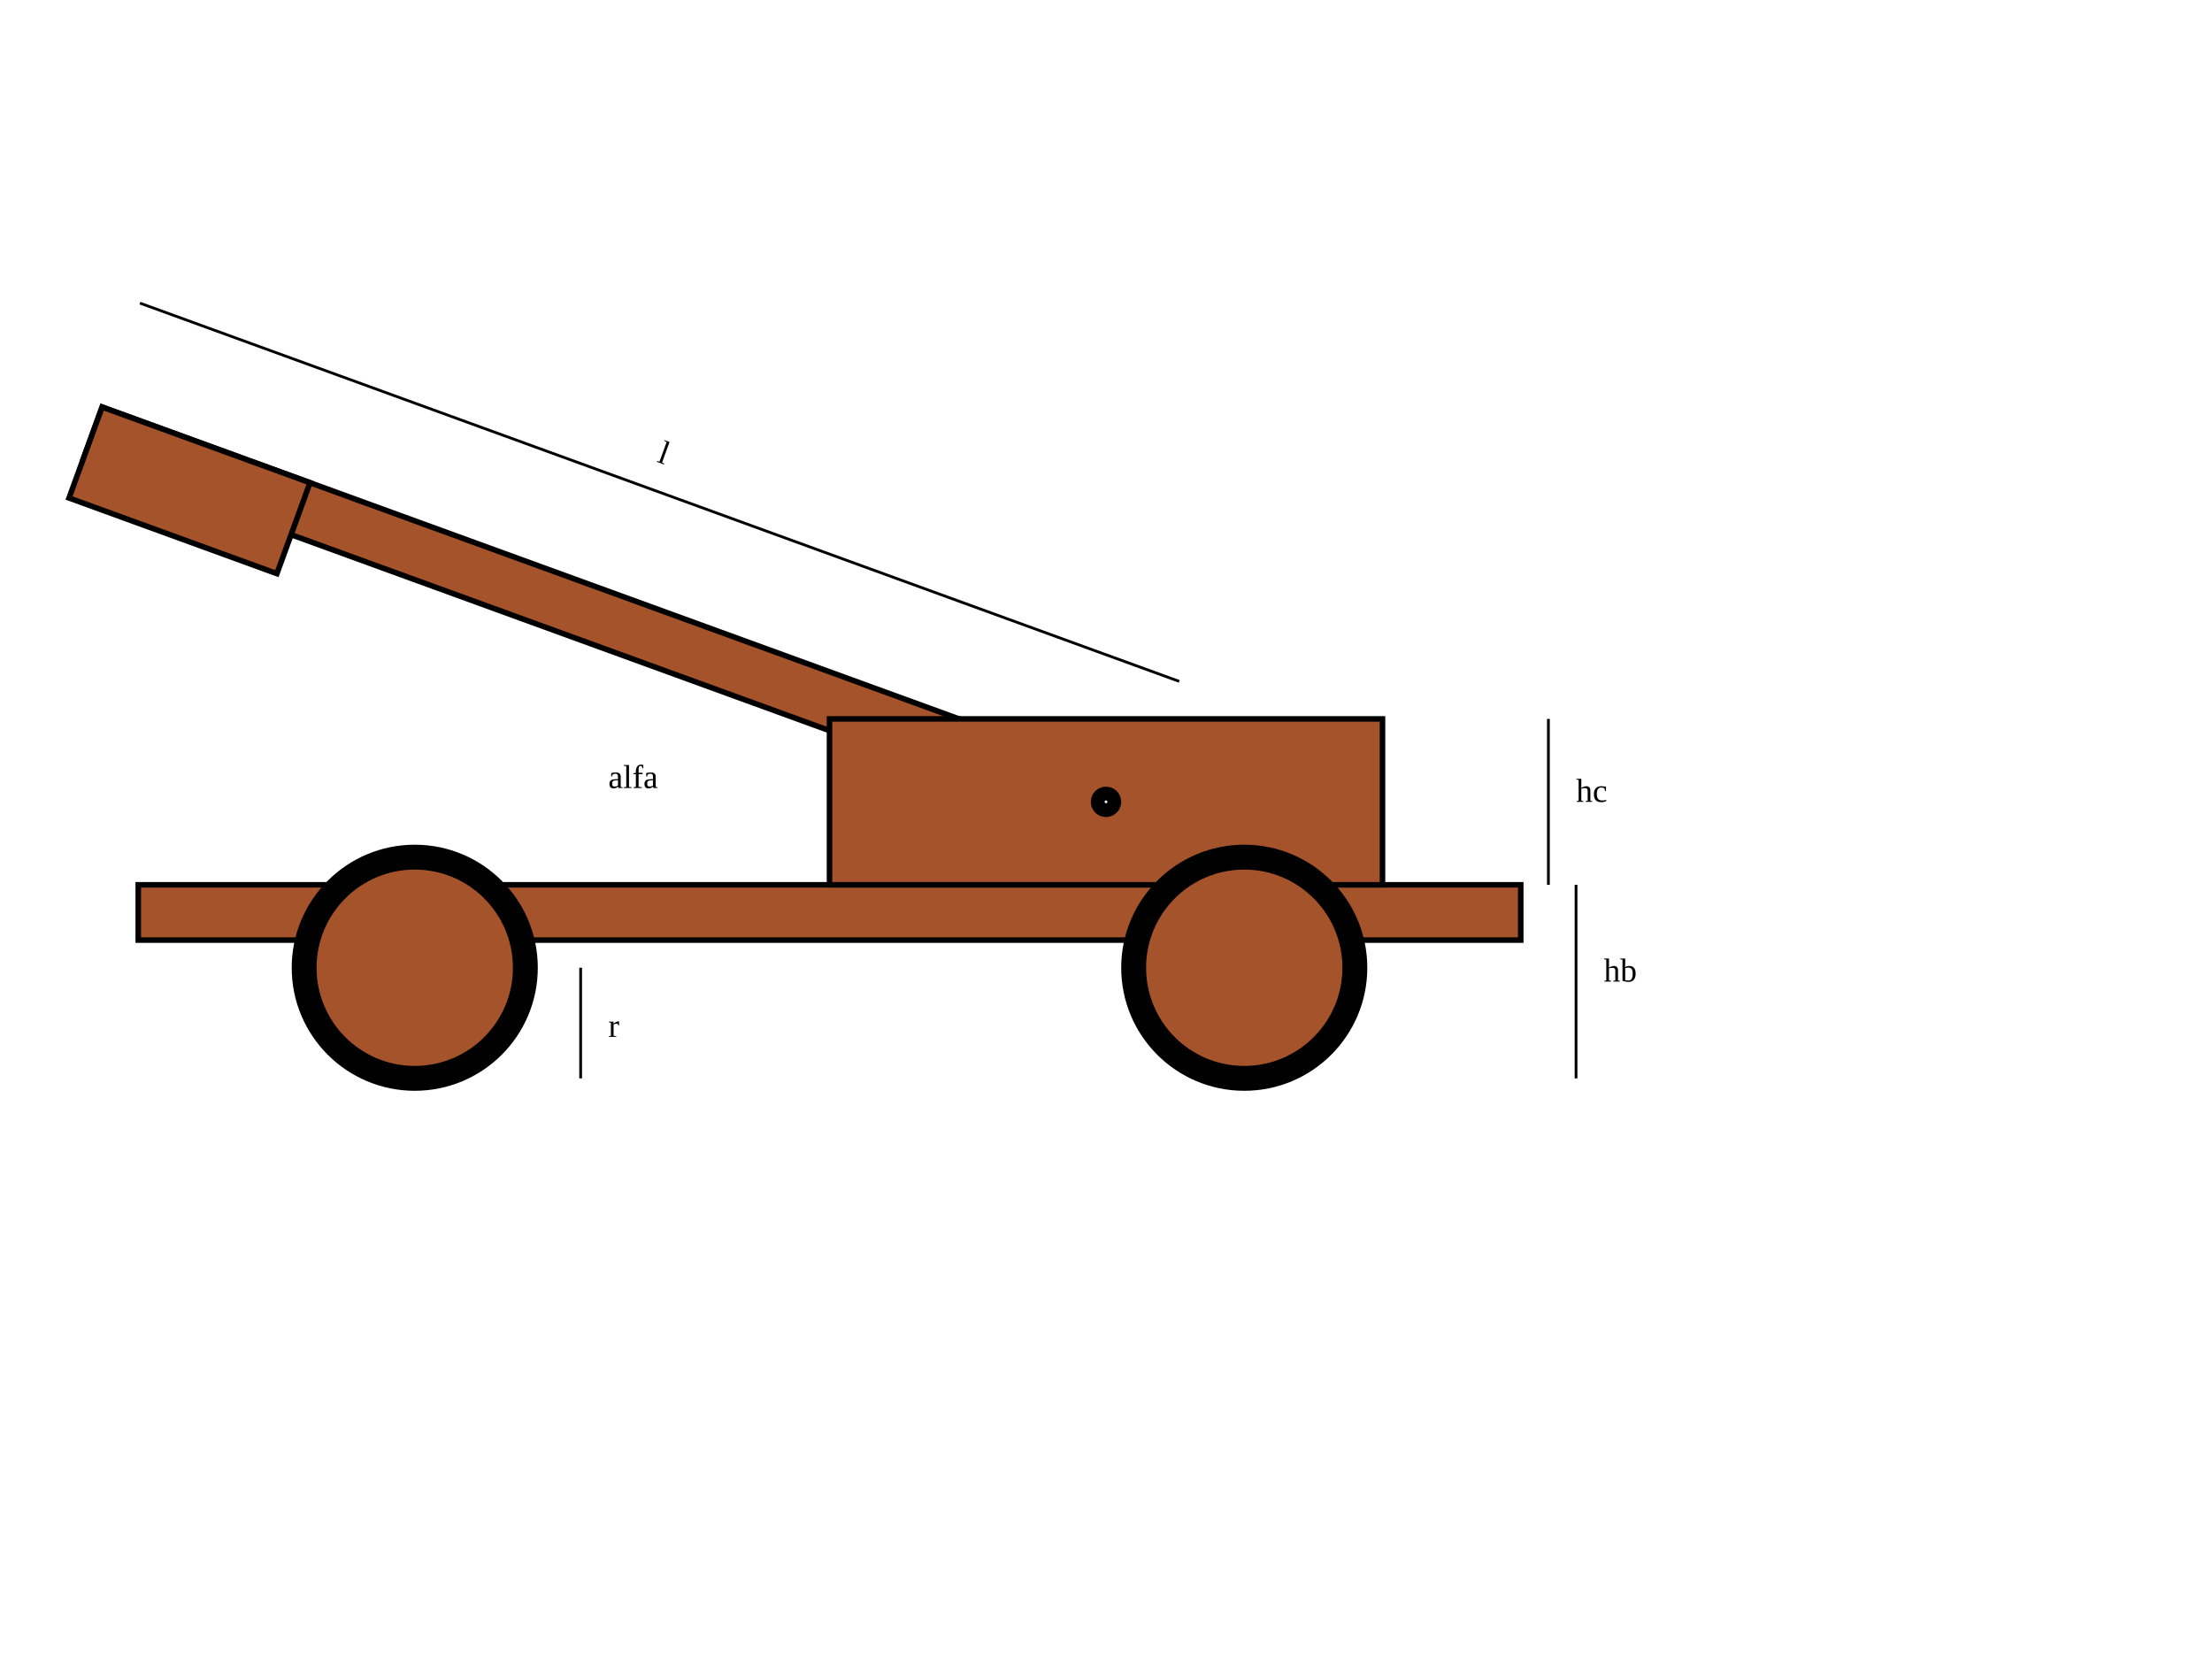
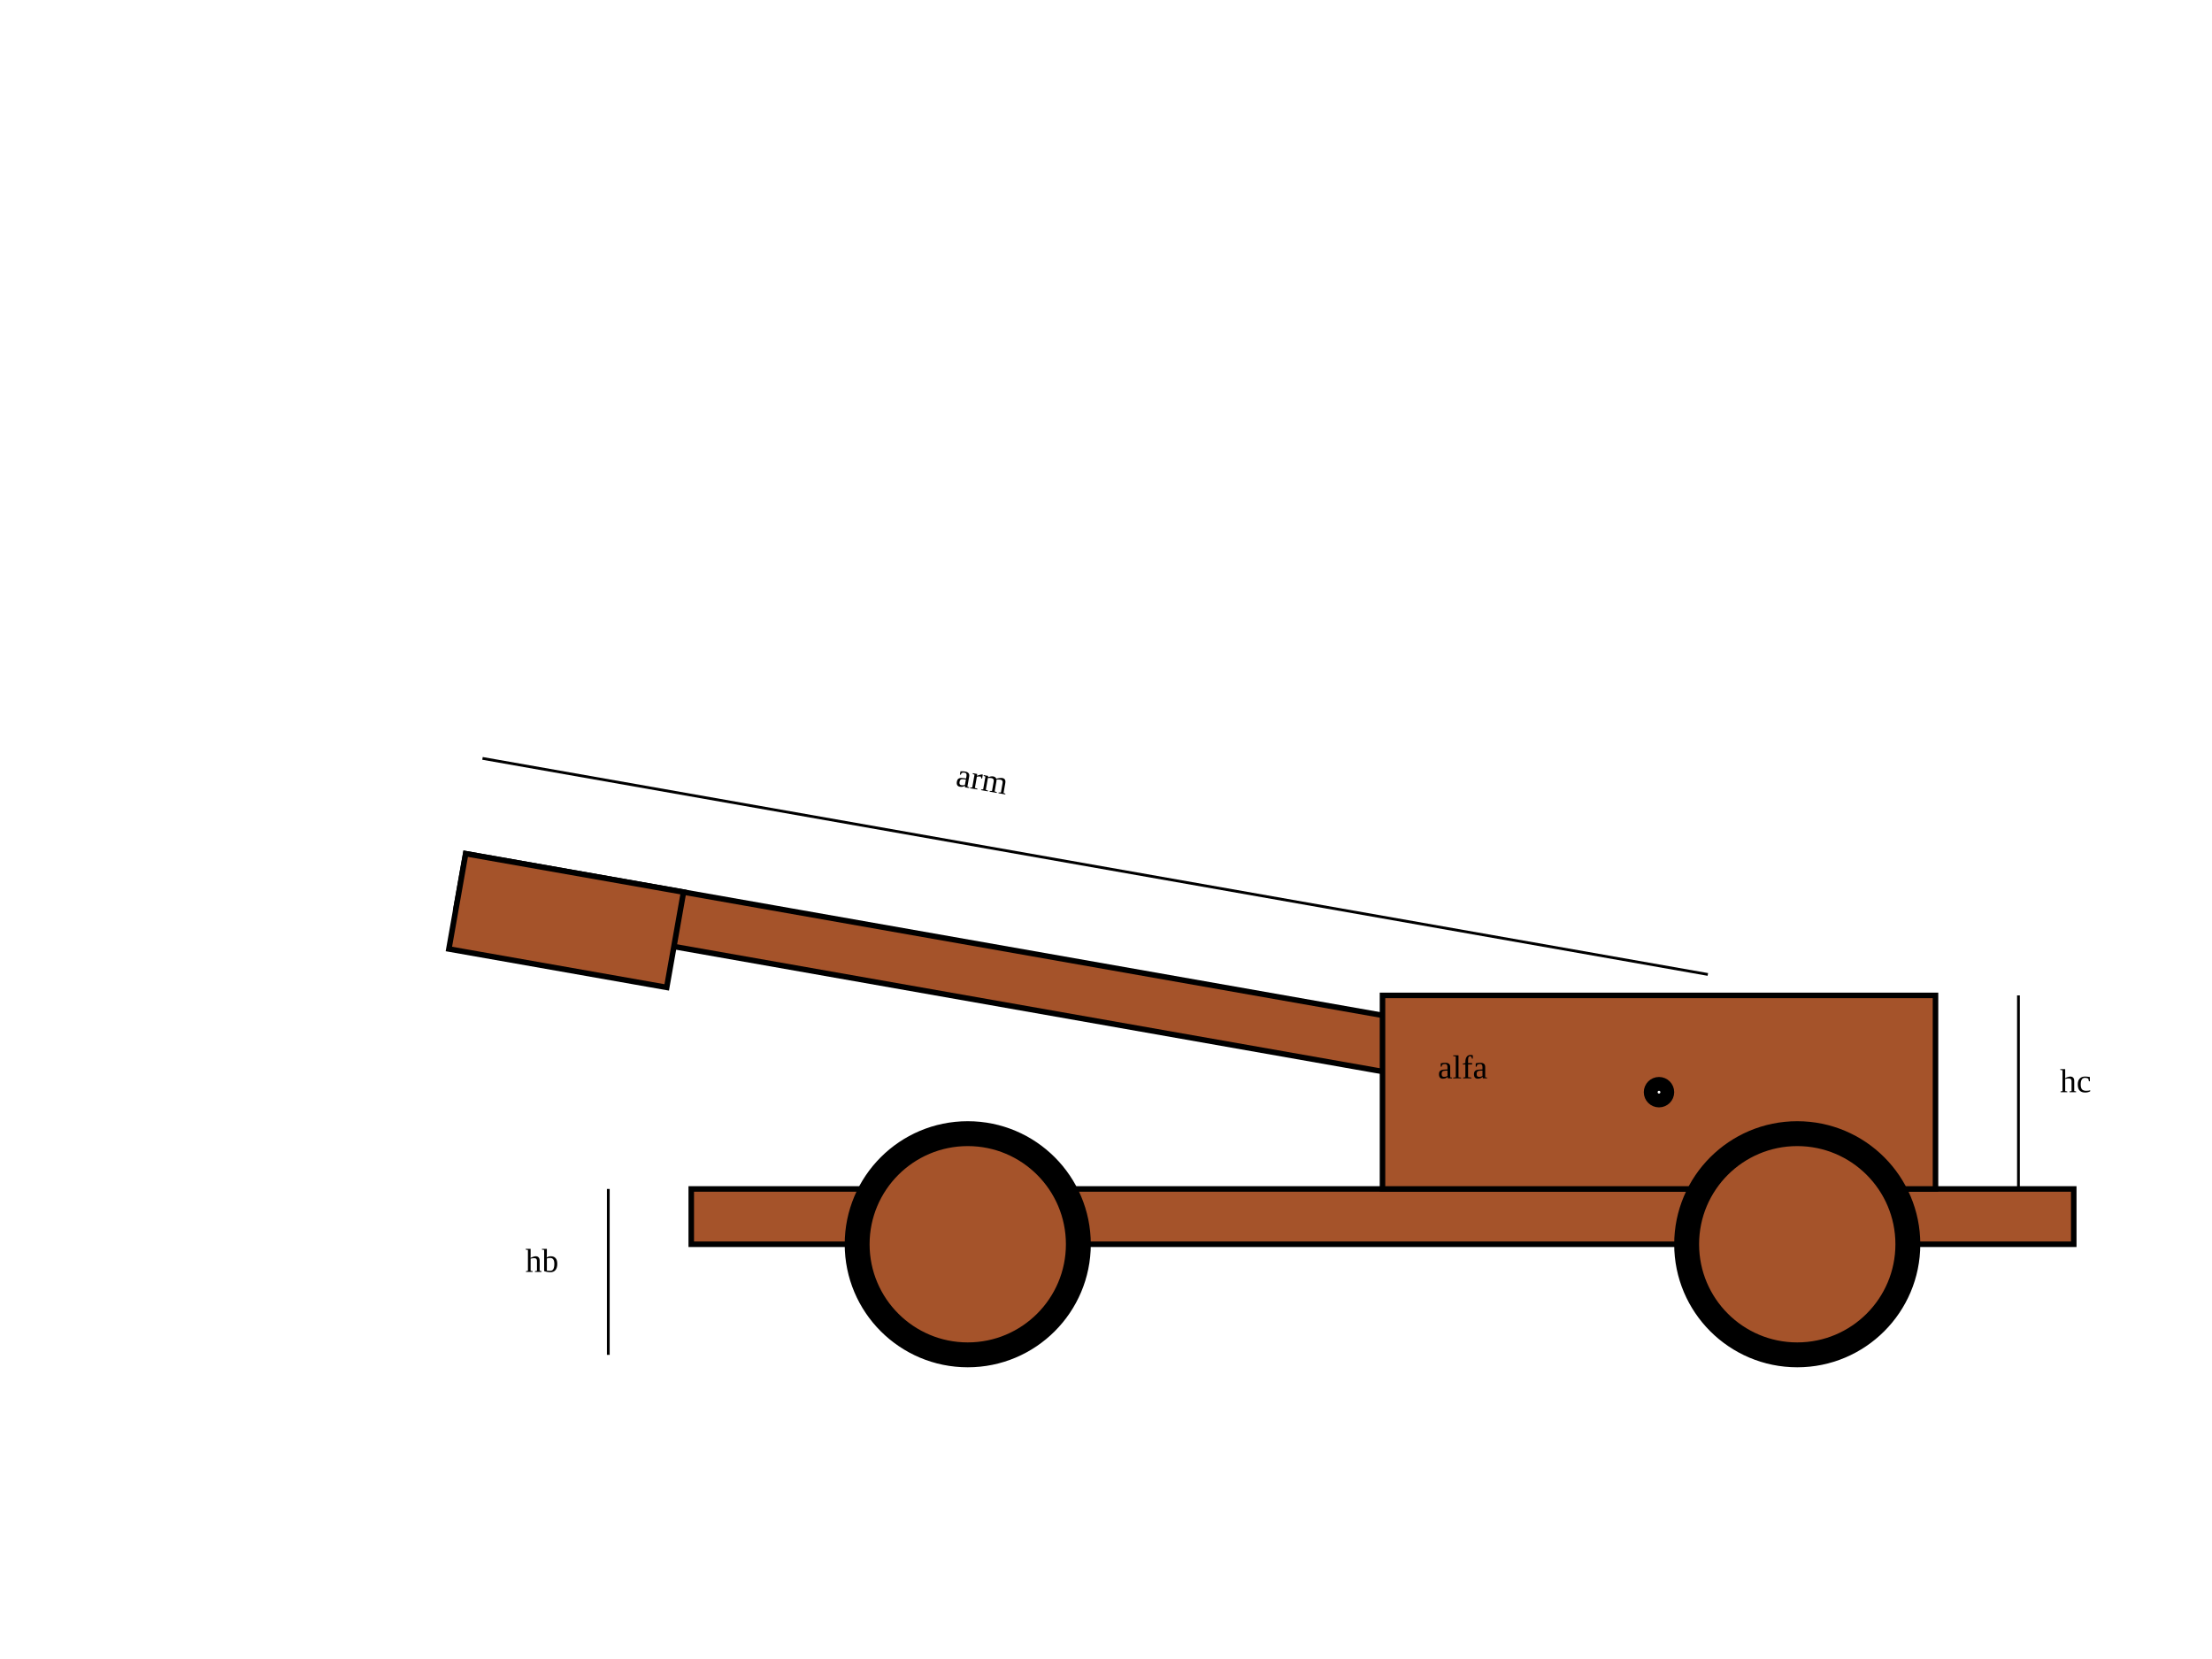
<svg xmlns="http://www.w3.org/2000/svg" width="800" height="600">
  <rect x="0" y="0" width="800" height="600" style="fill:white;stroke:white;stroke-width:2" />
-   <rect x="50" y="320" width="500" height="20" style="fill:#a5532a;stroke:black;stroke-width:2" />
-   <circle cx="150" cy="350" r="40" stroke="black" stroke-width="9" fill="#a5532a    " />
-   <g transform="rotate(20,400,290)">
-     <rect x="10" y="280" width="400" height="20" style="fill:#a5532a;stroke:black;stroke-width:2" />
-     <rect x="10" y="280" width="80" height="35" style="fill:#a5532a;stroke:black;stroke-width:2" />
-     <line x1="10" y1="240" x2="410" y2="240" style="stroke:rgb(0,0,0);stroke-width:1" />
-     <text x="205" y="230" fill="black">l</text>
+   <rect x="250" y="430" width="500" height="20" style="fill:#a5532a;stroke:black;stroke-width:2" />
+   <g transform="rotate(10,600,395)">
+     <rect x="160" y="385" width="450" height="20" style="fill:#a5532a;stroke:black;stroke-width:2" />
+     <rect x="160" y="385" width="80" height="35" style="fill:#a5532a;stroke:black;stroke-width:2" />
+     <text x="330" y="330" fill="black">arm</text>
+     <line x1="160" y1="350" x2="610" y2="350" style="stroke:rgb(0,0,0);stroke-width:1" />
  </g>
-   <line x1="570" y1="320" x2="570" y2="390" style="stroke:rgb(0,0,0);stroke-width:1" />
-   <line x1="560" y1="320" x2="560" y2="260" style="stroke:rgb(0,0,0);stroke-width:1" />
-   <rect x="300" y="260" width="200" height="60" style="fill:#a5532a;stroke:black;stroke-width:2" />
-   <circle cx="450" cy="350" r="40" stroke="black" stroke-width="9" fill="#a5532a" />
-   <line x1="210" y1="390" x2="210" y2="350" style="stroke:rgb(0,0,0);stroke-width:1" />
-   <text x="220" y="375" fill="black">r</text>
-   <text x="220" y="285" fill="black">alfa</text>
-   <text x="580" y="355" fill="black">hb</text>
-   <text x="570" y="290" fill="black">hc</text>
-   <circle cx="400" cy="290" r="3" stroke="black" stroke-width="5" fill="white" />
+   <rect x="500" y="360" width="200" height="70" style="fill:#a5532a;stroke:black;stroke-width:2" />
+   <circle cx="350" cy="450" r="40" stroke="black" stroke-width="9" fill="#a5532a" />
+   <circle cx="650" cy="450" r="40" stroke="black" stroke-width="9" fill="#a5532a" />
+   <circle cx="600" cy="395" r="3" stroke="black" stroke-width="5" fill="white" />
+   <text x="520" y="390" fill="black">alfa</text>
+   <text x="190" y="460" fill="black">hb</text>
+   <text x="745" y="395" fill="black">hc</text>
+   <line x1="730" y1="360" x2="730" y2="430" style="stroke:rgb(0,0,0);stroke-width:1" />
+   <line x1="220" y1="430" x2="220" y2="490" style="stroke:rgb(0,0,0);stroke-width:1" />
</svg>
